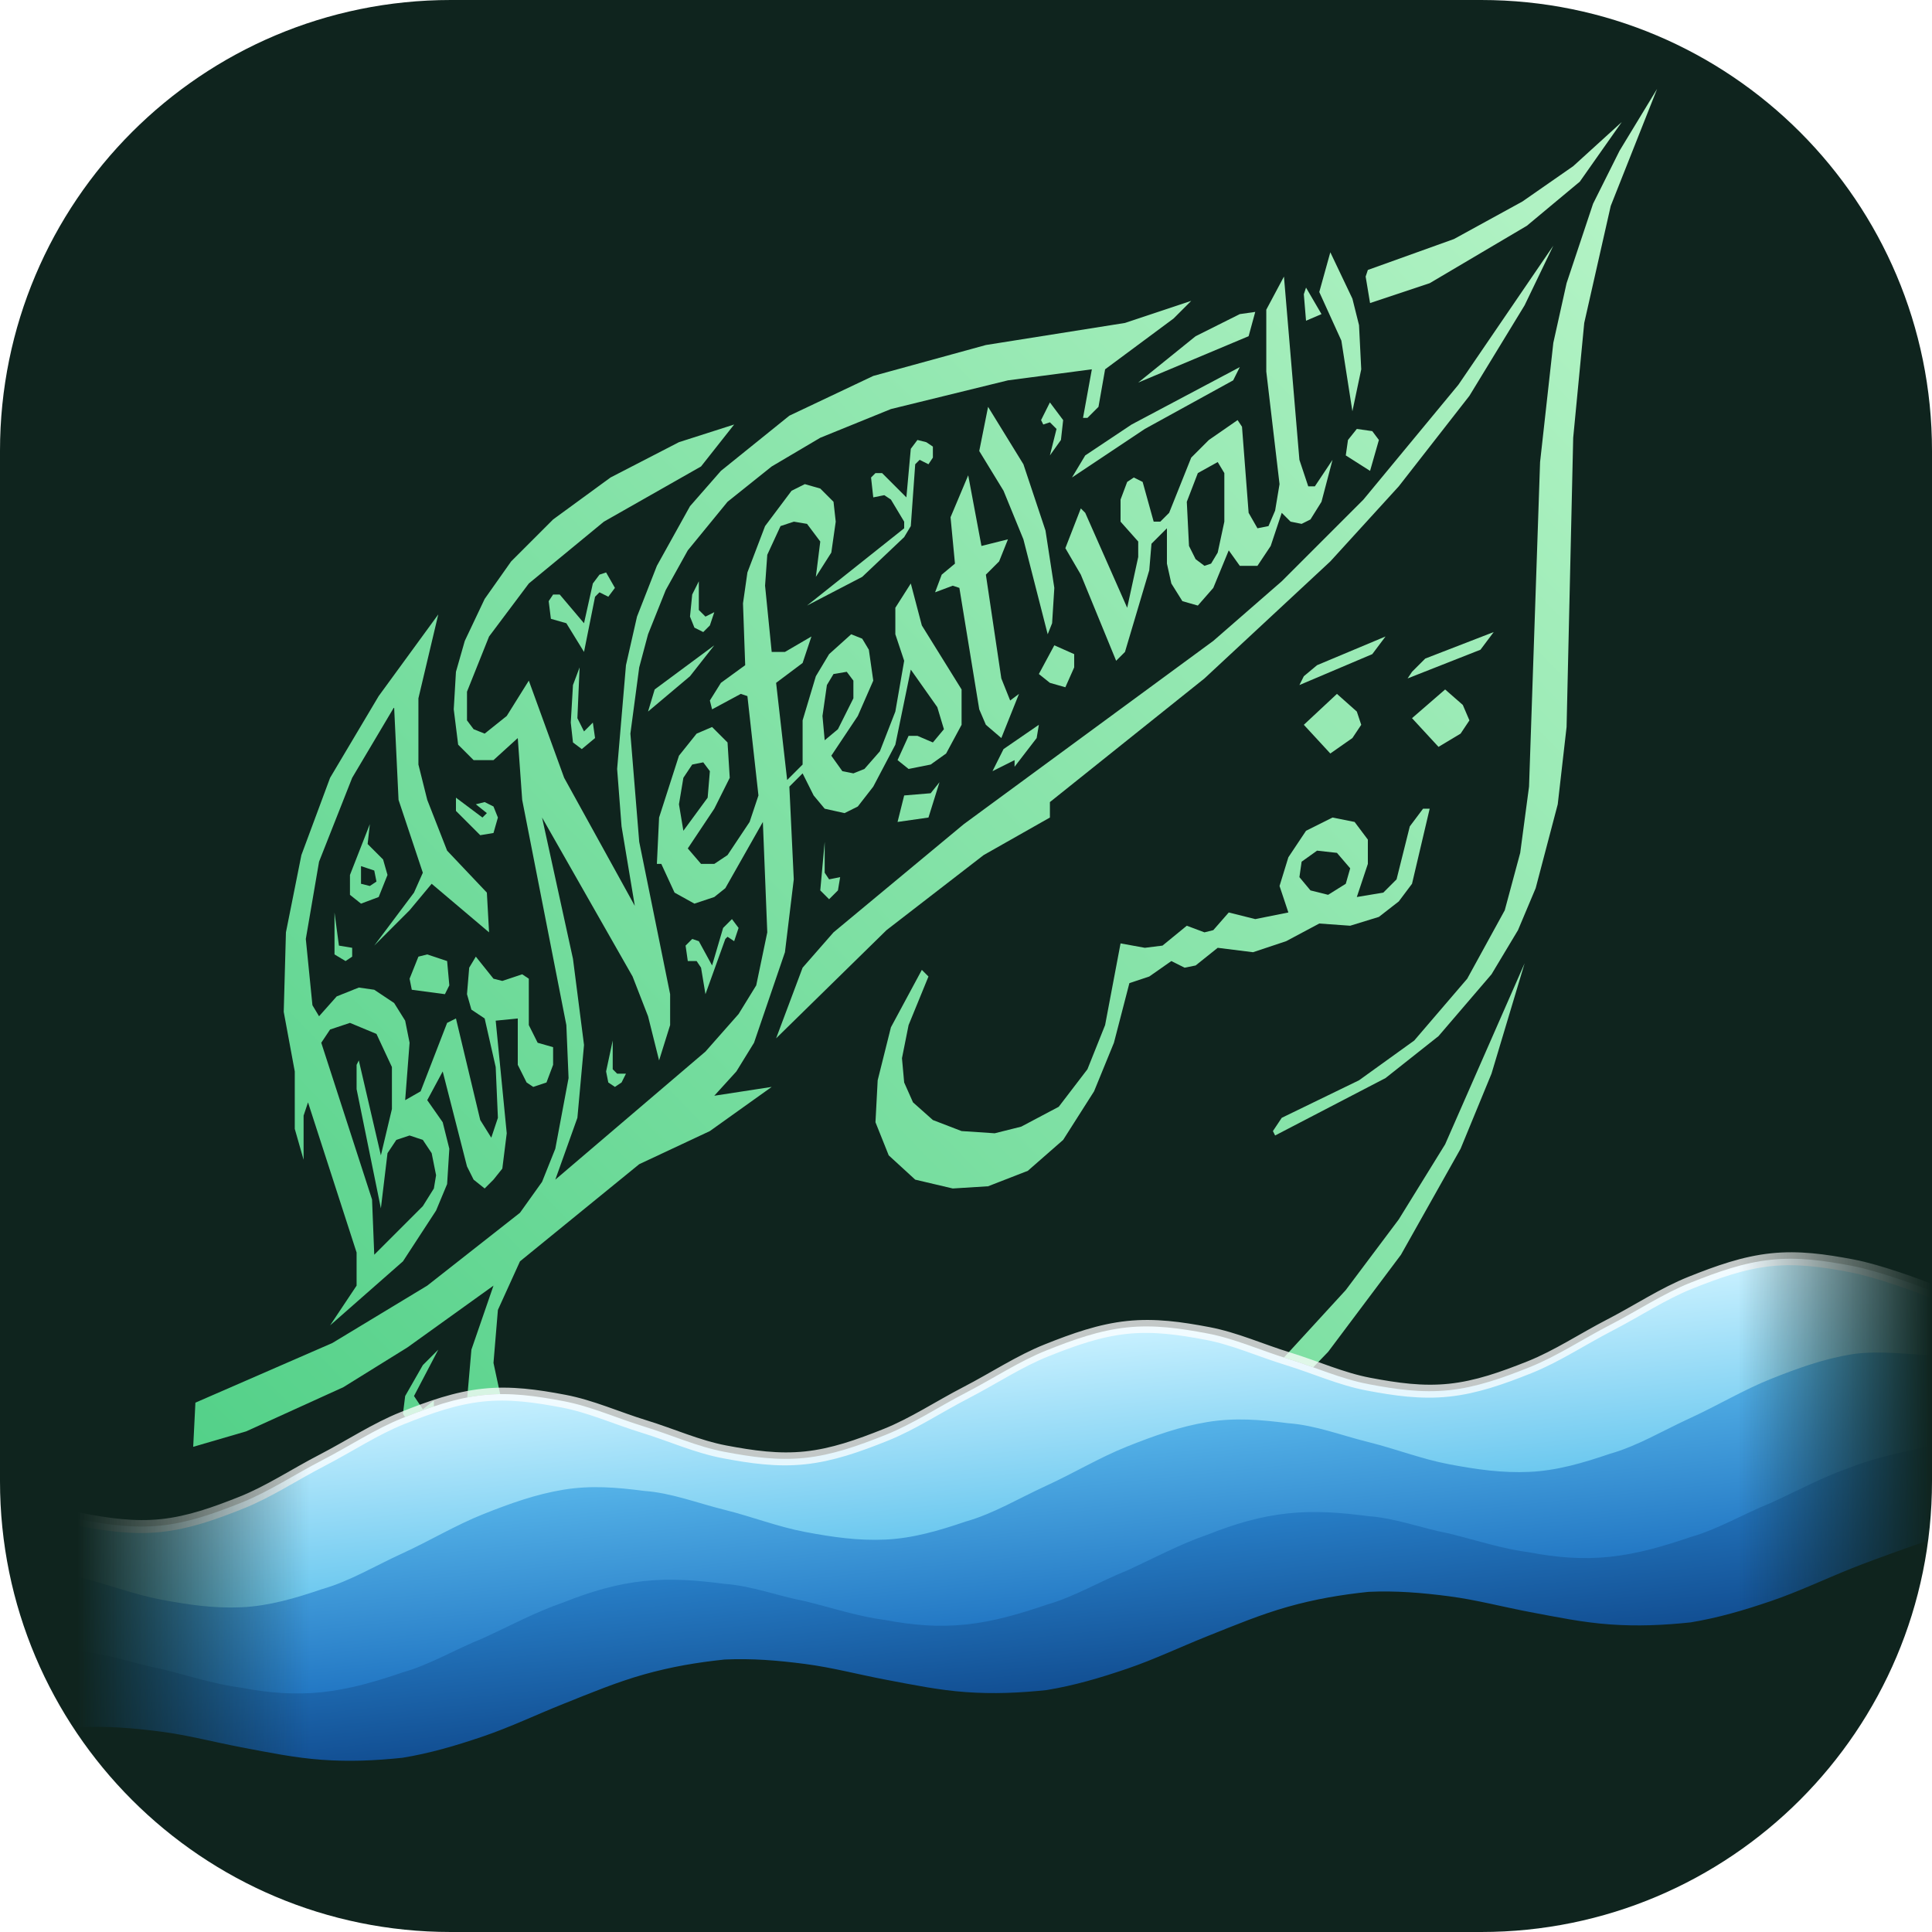
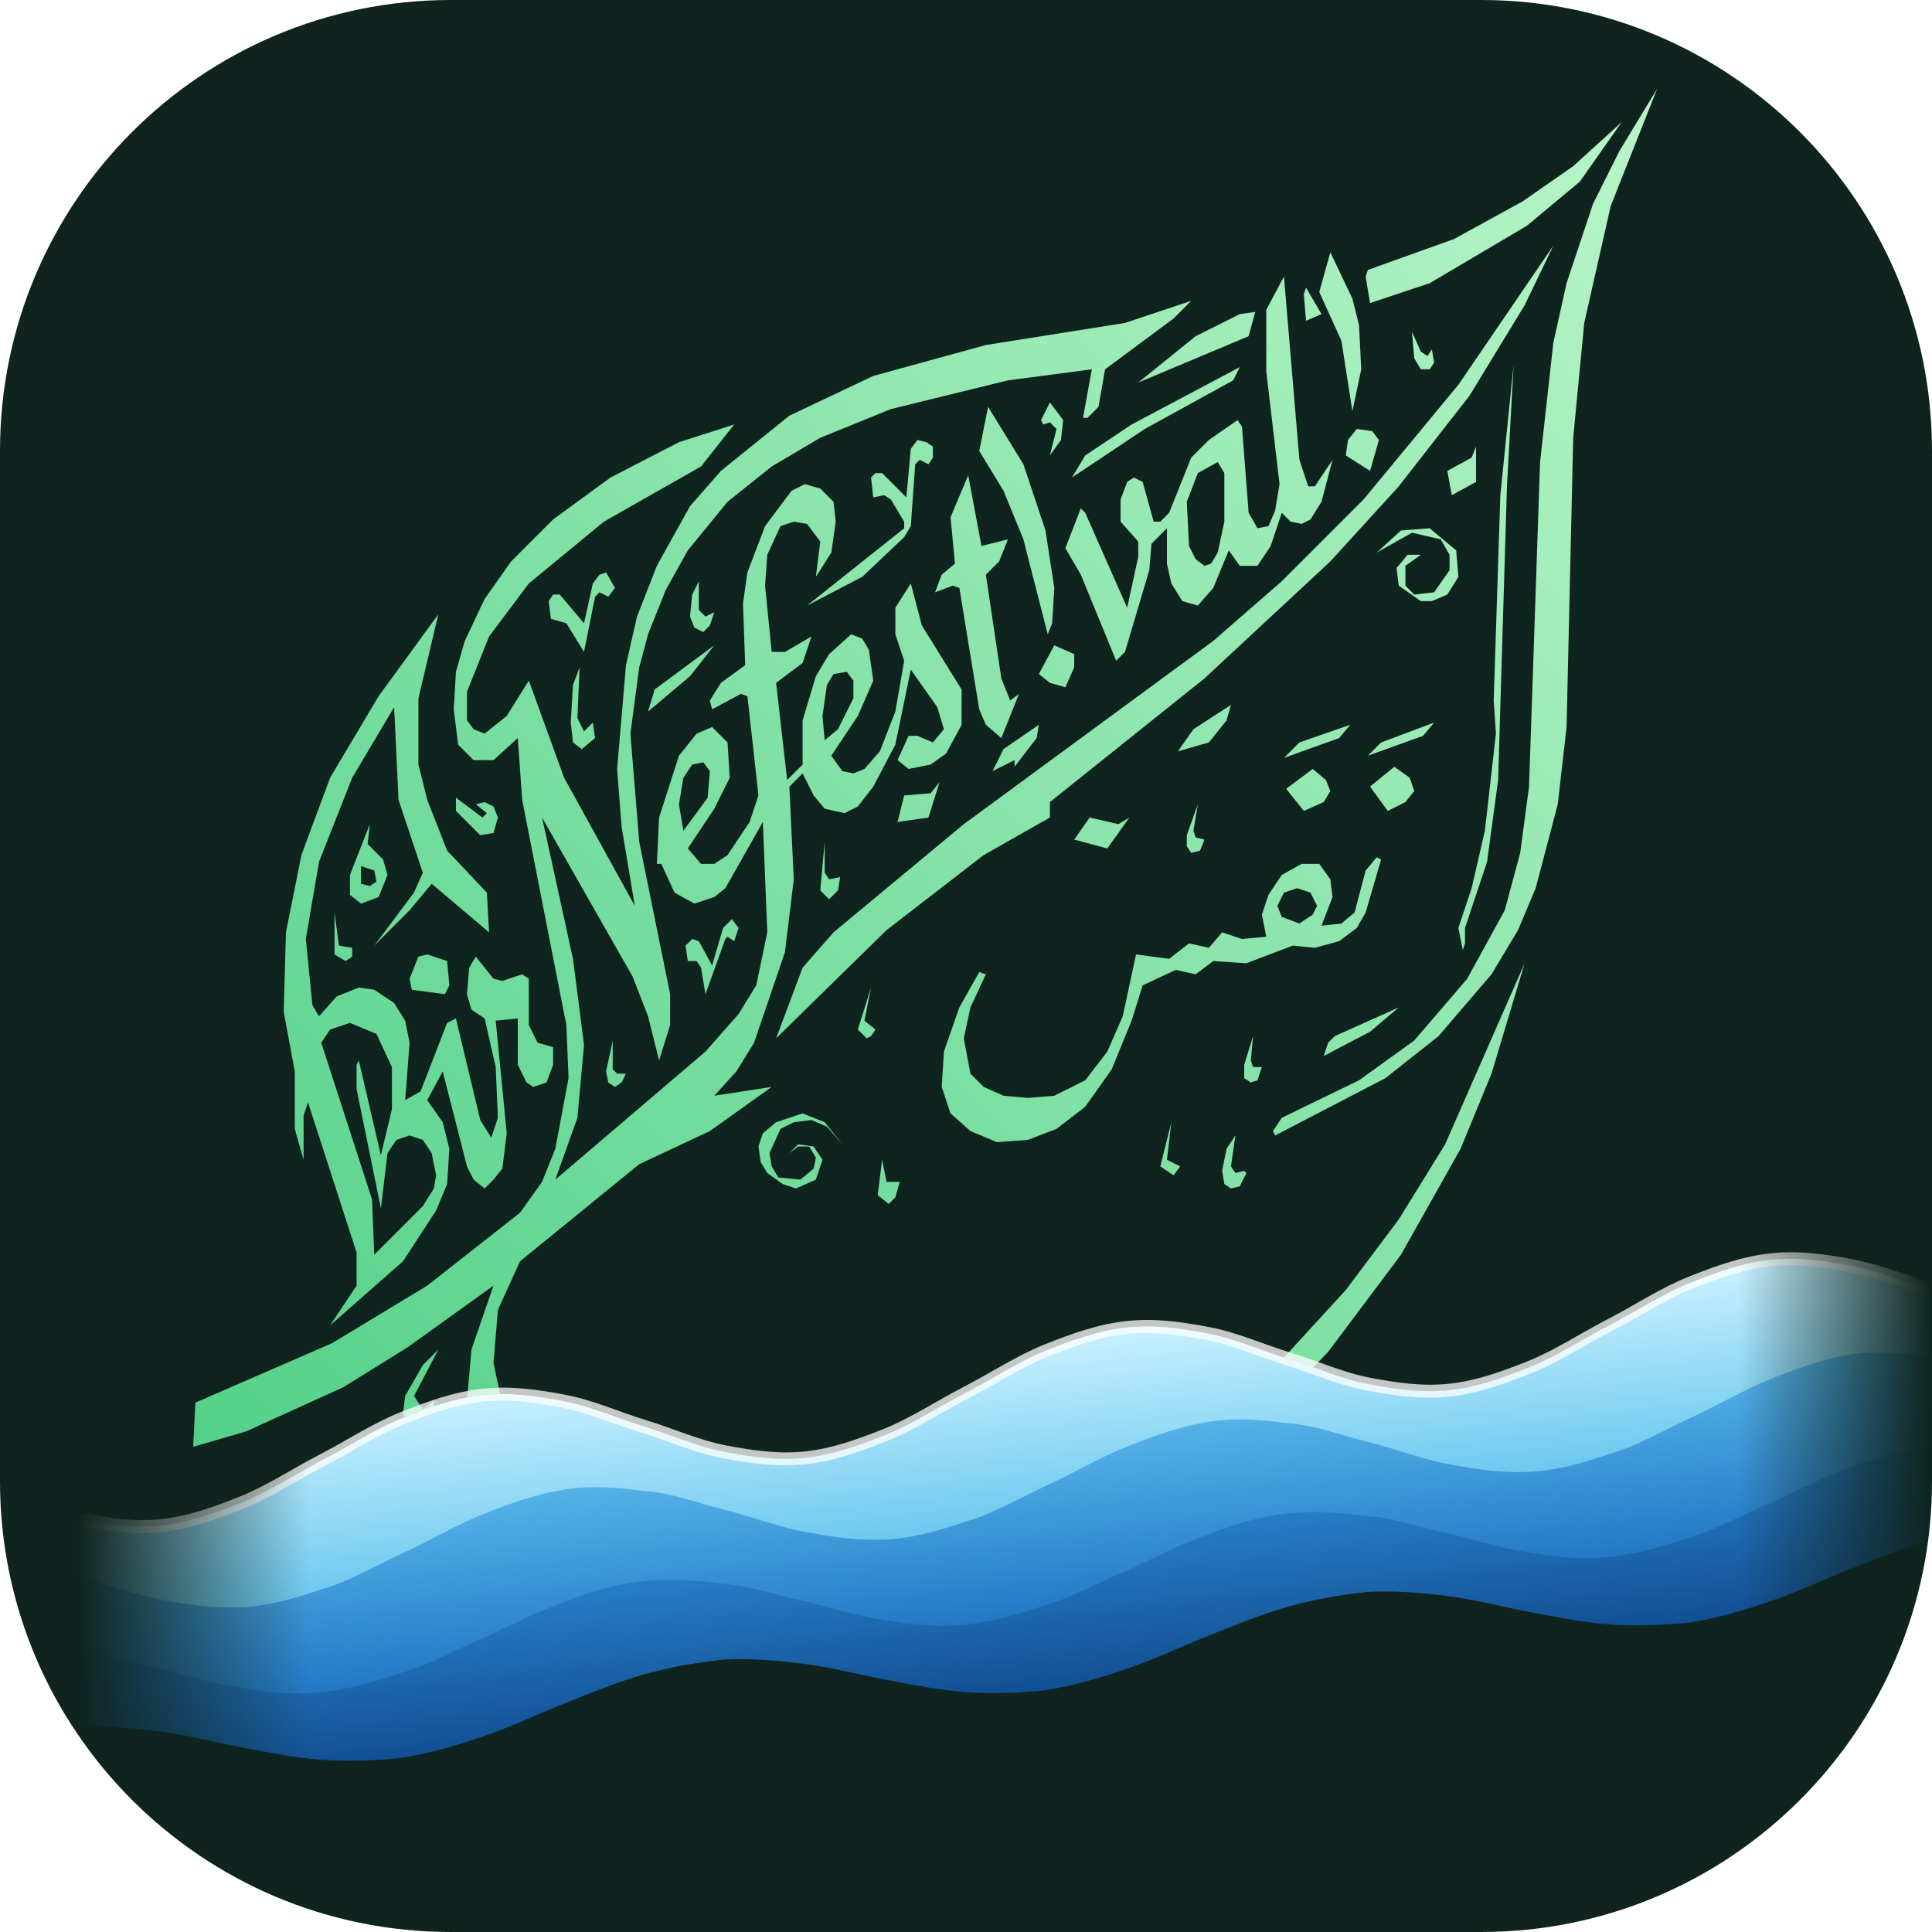
<svg xmlns="http://www.w3.org/2000/svg" viewBox="0 0 120 120">
  <defs>
    <symbol id="nf-leaf" viewBox="0 0 700 760">
-       <path fill-rule="evenodd" d="M111 611L104 618L96 632L95 640L98 645L104 644L109 638L109 634L104 638L100 632ZM190 471L187 485L188 490L191 492L194 490L196 486L192 486L190 484ZM102 433L98 443L99 448L114 450L116 446L115 435L106 432ZM244 416L240 420L235 437L229 426L226 425L223 428L224 435L228 435L230 438L232 450L241 425L242 424L245 426L247 420ZM64 413L64 432L69 435L72 433L72 429L66 428ZM286 381L284 403L288 407L292 403L293 397L288 398L286 395ZM80 373L71 396L71 405L76 409L84 406L88 396L86 389L79 382ZM76 392L82 394L83 399L80 401L76 400ZM560 366L557 366L551 374L545 398L539 404L527 406L532 391L532 380L526 372L516 370L504 376L496 388L492 401L496 413L481 416L469 413L462 421L458 422L450 419L439 428L431 429L420 427L413 464L405 484L392 501L375 510L363 513L348 512L335 507L326 499L322 490L321 479L324 464L333 442L330 439L316 465L310 489L309 508L315 523L327 534L344 538L360 537L378 530L394 516L408 494L417 472L424 445L433 442L443 435L449 438L454 437L464 429L480 431L495 426L510 418L524 419L537 415L546 408L552 400ZM509 385L518 386L524 393L522 400L514 405L506 403L501 397L502 390ZM119 361L119 367L130 378L136 377L138 370L136 365L132 363L128 364L133 368L131 370ZM338 354L334 359L322 360L319 372L333 370ZM383 328L367 339L362 349L372 344L372 347L382 334ZM518 314L503 328L515 341L525 334L529 328L527 322ZM567 312L552 325L564 338L574 332L578 326L575 319ZM175 302L172 310L171 327L172 336L176 339L182 334L181 327L177 331L174 325ZM390 292L383 305L388 309L395 311L399 302L399 296ZM236 292L209 312L206 322L225 306ZM540 288L509 301L503 306L501 310L534 296ZM589 286L558 298L552 304L550 307L583 294ZM111 278L84 315L62 352L49 387L42 422L41 458L46 485L46 511L50 525L50 505L52 499L74 567L74 582L62 600L95 571L110 548L115 536L116 520L113 508L106 498L113 485L124 528L127 534L132 538L136 534L140 529L142 513L137 462L147 461L147 482L151 490L154 492L160 490L163 482L163 474L156 472L152 464L152 443L149 441L140 444L136 443L128 433L125 438L124 450L126 457L132 461L137 483L138 506L135 515L130 507L119 461L115 463L103 494L96 498L98 472L96 462L91 454L82 448L75 447L65 451L57 460L54 455L51 425L57 390L72 352L91 320L93 362L104 395L100 404L82 428L98 412L108 400L134 422L133 404L115 385L106 362L102 346L102 316ZM71 463L83 468L90 483L90 502L85 523L75 480L74 482L74 493L85 547L88 522L92 516L98 514L104 516L108 522L110 532L109 538L104 546L82 568L81 543L58 472L62 466ZM229 263L226 269L225 279L227 284L231 286L234 283L236 277L232 279L229 276ZM187 259L184 260L181 264L177 282L166 269L163 269L161 272L162 280L169 282L177 295L182 270L184 268L188 270L191 266ZM351 215L343 234L345 255L339 260L336 268L344 265L347 266L356 321L359 328L366 334L374 314L370 317L366 307L359 260L365 254L369 244L357 247ZM332 200L328 199L325 203L323 225L312 214L309 214L307 216L308 225L313 224L316 226L322 236L322 239L278 274L303 261L322 243L325 238L327 210L329 208L333 210L335 207L335 202ZM527 194L523 199L522 206L533 213L537 199L534 195ZM360 184L356 204L367 222L376 244L387 287L389 282L390 266L386 240L376 210ZM388 182L384 190L385 192L388 191L391 194L388 206L393 199L394 190ZM474 166L425 192L404 206L398 216L431 194L471 172ZM481 141L474 142L454 152L428 173L478 152ZM452 136L422 146L359 156L308 170L270 188L239 213L225 229L210 256L201 279L196 301L192 348L194 374L200 410L168 352L152 308L142 324L132 332L127 330L124 326L124 313L134 288L152 264L186 236L230 211L245 192L220 200L189 216L163 235L144 254L132 271L123 290L119 304L118 321L120 337L127 344L136 344L147 334L149 362L169 464L170 488L164 520L158 535L148 549L106 582L63 608L1 635L0 655L24 648L68 628L97 610L136 582L126 611L124 634L127 648L133 661L150 681L184 701L224 716L267 723L305 723L336 719L365 712L393 702L422 688L465 659L486 641L514 612L547 568L574 520L588 486L603 436L567 518L546 552L522 584L489 620L459 644L423 667L388 683L343 696L306 701L271 701L230 694L196 683L165 665L145 644L139 631L136 617L138 593L148 571L202 527L234 512L262 492L236 496L246 485L254 472L268 431L272 398L270 356L276 350L281 360L286 366L295 368L301 365L308 356L318 337L325 303L337 320L340 330L335 336L328 333L324 333L319 344L324 348L334 346L341 341L348 328L348 312L330 283L325 264L318 275L318 287L322 299L318 322L311 340L304 348L299 350L294 349L289 342L301 324L308 308L306 294L303 289L298 287L288 296L282 306L276 326L276 346L269 353L264 309L276 300L280 288L268 295L262 295L259 265L260 251L266 238L272 236L278 237L284 245L282 261L289 250L291 236L290 227L284 221L277 219L271 222L259 238L251 259L249 273L250 301L239 309L234 317L235 321L248 314L251 315L256 360L252 372L242 387L236 391L230 391L224 384L236 366L243 352L242 336L235 329L228 332L220 342L211 370L210 391L212 391L218 404L227 409L236 406L241 402L258 372L260 422L255 446L247 459L232 476L164 534L174 506L177 473L172 434L158 370L199 442L206 460L211 480L216 464L216 450L202 381L198 332L202 302L206 287L214 267L224 249L242 227L262 211L284 198L316 185L369 172L407 167L403 189L405 189L410 184L413 167L444 144ZM231 345L234 349L233 361L222 376L220 364L222 352L226 346ZM296 304L299 308L299 316L292 330L286 335L285 324L287 310L290 305ZM504 130L503 133L504 145L511 142ZM494 125L486 140L486 168L492 219L490 231L487 238L482 239L478 232L475 193L473 190L460 199L452 207L442 232L438 236L435 236L430 218L426 216L423 218L420 226L420 236L428 245L428 252L423 275L404 232L402 230L395 248L402 260L418 299L422 295L433 258L434 246L441 239L441 255L443 264L448 272L455 274L462 266L469 249L474 256L482 256L488 247L493 232L497 236L502 237L506 235L511 227L516 208L508 220L505 220L501 208ZM464 209L467 214L467 236L464 250L461 255L458 256L454 253L451 247L450 227L455 214ZM515 114L510 132L520 154L525 186L529 167L528 147L525 135ZM616 111L573 174L530 226L493 263L462 290L349 373L290 422L276 438L264 470L314 421L358 387L388 370L388 363L458 307L515 254L546 220L578 179L603 138ZM647 55L625 75L602 91L571 108L532 122L531 125L533 137L560 128L604 102L628 82ZM663 40L646 68L634 92L622 128L616 155L610 209L605 356L601 386L594 412L577 443L553 471L528 489L493 506L489 512L490 514L540 488L564 469L588 441L600 421L608 402L618 364L622 329L625 198L630 146L642 93Z" />
+       <path fill-rule="evenodd" d="M111 611L104 618L96 632L95 640L98 645L104 644L109 638L109 634L104 638L100 632ZM312 525L310 541L315 545L318 542L320 535L314 535ZM472 514L468 520L466 530L467 536L470 538L474 537L477 531L476 530L472 531L470 528ZM443 508L438 528L444 532L447 528L441 525ZM276 504L264 508L258 513L256 519L257 526L260 531L267 536L273 538L282 534L285 525L281 519L274 518L270 522L274 519L279 519L282 524L281 529L275 534L265 533L262 528L261 522L266 511L272 508L280 507L287 510L294 518L286 508ZM190 471L187 485L188 490L191 492L194 490L196 486L192 486L190 484ZM480 469L476 482L476 488L479 490L482 489L484 483L480 483L479 480ZM546 456L517 469L514 472L512 478L533 467ZM307 447L301 466L305 470L307 469L309 466L304 462ZM102 433L98 443L99 448L114 450L116 446L115 435L106 432ZM244 416L240 420L235 437L229 426L226 425L223 428L224 435L228 435L230 438L232 450L241 425L242 424L245 426L247 420ZM64 413L64 432L69 435L72 433L72 429L66 428ZM538 389L536 388L531 394L526 413L520 418L511 419L516 406L515 398L510 391L502 391L493 396L487 405L484 414L486 424L475 425L466 422L460 429L451 427L442 434L427 432L421 460L414 476L404 489L390 496L378 497L367 496L358 492L352 486L349 470L352 456L359 441L356 440L347 456L340 476L339 492L343 504L352 512L364 517L378 516L391 511L404 501L416 484L425 462L430 446L445 439L454 441L462 435L477 436L498 428L508 429L519 426L527 420L531 413ZM500 402L506 404L509 410L507 414L501 418L493 415L491 410L494 404ZM286 381L284 403L288 407L292 403L293 397L288 398L286 395ZM80 373L71 396L71 405L76 409L84 406L88 396L86 389L79 382ZM76 392L82 394L83 399L80 401L76 400ZM424 370L419 373L406 370L399 380L414 384ZM455 364L450 378L450 383L452 386L456 385L458 380L454 379L453 376ZM119 361L119 367L130 378L136 377L138 370L136 365L132 363L128 364L133 368L131 370ZM338 354L334 359L322 360L319 372L333 370ZM507 348L495 357L503 367L512 363L515 358L513 353ZM544 347L533 356L541 367L549 363L553 358L551 352ZM524 328L501 336L494 343L519 334ZM383 328L367 339L362 349L372 344L372 347L382 334ZM562 327L538 336L532 342L557 333ZM470 319L453 330L446 340L460 336L468 326ZM175 302L172 310L171 327L172 336L176 339L182 334L181 327L177 331L174 325ZM390 292L383 305L388 309L395 311L399 302L399 296ZM236 292L209 312L206 322L225 306ZM111 278L84 315L62 352L49 387L42 422L41 458L46 485L46 511L50 525L50 505L52 499L74 567L74 582L62 600L95 571L110 548L115 536L116 520L113 508L106 498L113 485L124 528L127 534L132 538L136 534L140 529L142 513L137 462L147 461L147 482L151 490L154 492L160 490L163 482L163 474L156 472L152 464L152 443L149 441L140 444L136 443L128 433L125 438L124 450L126 457L132 461L137 483L138 506L135 515L130 507L119 461L115 463L103 494L96 498L98 472L96 462L91 454L82 448L75 447L65 451L57 460L54 455L51 425L57 390L72 352L91 320L93 362L104 395L100 404L82 428L98 412L108 400L134 422L133 404L115 385L106 362L102 346L102 316ZM71 463L83 468L90 483L90 502L85 523L75 480L74 482L74 493L85 547L88 522L92 516L98 514L104 516L108 522L110 532L109 538L104 546L82 568L81 543L58 472L62 466ZM229 263L226 269L225 279L227 284L231 286L234 283L236 277L232 279L229 276ZM187 259L184 260L181 264L177 282L166 269L163 269L161 272L162 280L169 282L177 295L182 270L184 268L188 270L191 266ZM536 250L552 241L565 244L569 251L569 258L562 268L553 269L549 265L549 256L556 251L550 251L545 257L546 265L556 272L561 272L568 269L573 261L572 249L560 239L547 240ZM351 215L343 234L345 255L339 260L336 268L344 265L347 266L356 321L359 328L366 334L374 314L370 317L366 307L359 260L365 254L369 244L357 247ZM581 202L579 207L568 213L570 224L581 218ZM332 200L328 199L325 203L323 225L312 214L309 214L307 216L308 225L313 224L316 226L322 236L322 239L278 274L303 261L322 243L325 238L327 210L329 208L333 210L335 207L335 202ZM527 194L523 199L522 206L533 213L537 199L534 195ZM360 184L356 204L367 222L376 244L387 287L389 282L390 266L386 240L376 210ZM388 182L384 190L385 192L388 191L391 194L388 206L393 199L394 190ZM474 166L425 192L404 206L398 216L431 194L471 172ZM598 165L592 224L589 317L590 332L585 376L579 402L573 420L575 430L576 427L576 420L586 390L591 353L595 220ZM552 150L553 162L556 167L560 167L562 164L561 158L559 161L556 159ZM481 141L474 142L454 152L428 173L478 152ZM452 136L422 146L359 156L308 170L270 188L239 213L225 229L210 256L201 279L196 301L192 348L194 374L200 410L168 352L152 308L142 324L132 332L127 330L124 326L124 313L134 288L152 264L186 236L230 211L245 192L220 200L189 216L163 235L144 254L132 271L123 290L119 304L118 321L120 337L127 344L136 344L147 334L149 362L169 464L170 488L164 520L158 535L148 549L106 582L63 608L1 635L0 655L24 648L68 628L97 610L136 582L126 611L124 634L127 648L133 661L150 681L184 701L224 716L267 723L305 723L336 719L365 712L393 702L422 688L465 659L486 641L514 612L547 568L574 520L588 486L603 436L567 518L546 552L522 584L489 620L459 644L423 667L388 683L343 696L306 701L271 701L230 694L196 683L165 665L145 644L139 631L136 617L138 593L148 571L202 527L234 512L262 492L236 496L246 485L254 472L268 431L272 398L270 356L276 350L281 360L286 366L295 368L301 365L308 356L318 337L325 303L337 320L340 330L335 336L328 333L324 333L319 344L324 348L334 346L341 341L348 328L348 312L330 283L325 264L318 275L318 287L322 299L318 322L311 340L304 348L299 350L294 349L289 342L301 324L308 308L306 294L303 289L298 287L288 296L282 306L276 326L276 346L269 353L264 309L276 300L280 288L268 295L262 295L259 265L260 251L266 238L272 236L278 237L284 245L282 261L289 250L291 236L290 227L284 221L277 219L271 222L259 238L251 259L249 273L250 301L239 309L234 317L235 321L248 314L251 315L256 360L252 372L242 387L236 391L230 391L224 384L236 366L243 352L242 336L235 329L228 332L220 342L211 370L210 391L212 391L218 404L227 409L236 406L241 402L258 372L260 422L255 446L247 459L232 476L164 534L174 506L177 473L172 434L158 370L199 442L206 460L211 480L216 464L216 450L202 381L198 332L202 302L206 287L214 267L224 249L242 227L262 211L284 198L316 185L369 172L407 167L403 189L405 189L410 184L413 167L444 144ZM231 345L234 349L233 361L222 376L220 364L222 352L226 346ZM296 304L299 308L299 316L292 330L286 335L285 324L287 310L290 305ZM504 130L503 133L504 145L511 142ZM494 125L486 140L486 168L492 219L490 231L487 238L482 239L478 232L475 193L473 190L460 199L452 207L442 232L438 236L435 236L430 218L426 216L423 218L420 226L420 236L428 245L428 252L423 275L404 232L402 230L395 248L402 260L418 299L422 295L433 258L434 246L441 239L441 255L443 264L448 272L455 274L462 266L469 249L474 256L482 256L488 247L493 232L497 236L502 237L506 235L511 227L516 208L508 220L505 220L501 208ZM464 209L467 214L467 236L464 250L461 255L458 256L454 253L451 247L450 227L455 214ZM515 114L510 132L520 154L525 186L529 167L528 147L525 135ZM616 111L573 174L530 226L493 263L462 290L349 373L290 422L276 438L264 470L314 421L358 387L388 370L388 363L458 307L515 254L546 220L578 179L603 138ZM647 55L625 75L602 91L571 108L532 122L531 125L533 137L560 128L604 102L628 82ZM663 40L646 68L634 92L622 128L616 155L610 209L605 356L601 386L594 412L577 443L553 471L528 489L493 506L489 512L490 514L540 488L564 469L588 441L600 421L608 402L618 364L622 329L625 198L630 146L642 93Z" />
    </symbol>
    <linearGradient id="nfh-leafGrad" x1="0" y1="1" x2="1" y2="0">
      <stop offset="0" stop-color="#4fcf86" />
      <stop offset="1" stop-color="#b8f5c8" />
    </linearGradient>
    <linearGradient id="nfh-b0" x1="0" y1="0" x2="0" y2="1">
      <stop offset="0" stop-color="#2b86cf" />
      <stop offset="1" stop-color="#124f93" />
    </linearGradient>
    <linearGradient id="nfh-b1" x1="0" y1="0" x2="0" y2="1">
      <stop offset="0" stop-color="#58b6ea" />
      <stop offset="1" stop-color="#2378c4" />
    </linearGradient>
    <linearGradient id="nfh-b2" x1="0" y1="0" x2="0" y2="1">
      <stop offset="0" stop-color="#c9f1ff" />
      <stop offset="1" stop-color="#6cc8ef" />
    </linearGradient>
    <linearGradient id="nfh-fade" gradientUnits="userSpaceOnUse" x1="0" y1="0" x2="120" y2="0">
      <stop offset="0.04" stop-color="#000" />
      <stop offset="0.16" stop-color="#fff" />
      <stop offset="0.9" stop-color="#fff" />
      <stop offset="1.0" stop-color="#000" />
    </linearGradient>
    <mask id="nfh-fadeMask" maskUnits="userSpaceOnUse" x="0" y="0" width="120" height="120">
      <rect width="120" height="120" fill="url(#nfh-fade)" />
    </mask>
    <clipPath id="nfh-above">
      <path transform="translate(60 0) skewY(-6) translate(-60 0)" d="M-40 -400L-40.0 86.5C-39.2 86.9 -36.7 88.1 -35.0 88.6C-33.3 89.1 -31.7 89.5 -30.0 89.5C-28.3 89.5 -26.7 89.1 -25.0 88.6C-23.3 88.1 -21.7 87.2 -20.0 86.5C-18.3 85.8 -16.7 84.9 -15.0 84.4C-13.3 83.9 -11.7 83.5 -10.0 83.5C-8.3 83.5 -6.7 83.9 -5.0 84.4C-3.3 84.9 -1.7 85.8 0.0 86.5C1.7 87.2 3.3 88.1 5.0 88.6C6.7 89.1 8.3 89.5 10.0 89.5C11.7 89.5 13.3 89.1 15.0 88.6C16.7 88.1 18.3 87.2 20.0 86.5C21.7 85.8 23.3 84.9 25.0 84.4C26.7 83.9 28.3 83.5 30.0 83.5C31.7 83.5 33.3 83.9 35.0 84.4C36.7 84.9 38.3 85.8 40.0 86.5C41.7 87.2 43.3 88.1 45.0 88.6C46.7 89.1 48.3 89.5 50.0 89.5C51.7 89.5 53.3 89.1 55.0 88.6C56.7 88.1 58.3 87.2 60.0 86.5C61.7 85.8 63.3 84.9 65.0 84.4C66.7 83.9 68.3 83.5 70.0 83.5C71.7 83.5 73.3 83.9 75.0 84.4C76.7 84.9 78.3 85.8 80.0 86.5C81.7 87.2 83.3 88.1 85.0 88.6C86.7 89.1 88.3 89.5 90.0 89.5C91.7 89.5 93.3 89.1 95.0 88.6C96.7 88.1 98.3 87.2 100.0 86.5C101.7 85.8 103.3 84.9 105.0 84.4C106.7 83.9 108.3 83.5 110.0 83.5C111.7 83.5 113.3 83.9 115.0 84.4C116.7 84.9 119.2 86.1 120.0 86.5L122 -400Z" />
    </clipPath>
  </defs>
  <rect width="120" height="120" rx="28" fill="#0f241e" />
  <g clip-path="url(#nfh-above)">
    <use href="#nf-leaf" x="12" y="0" width="96" height="104.3" fill="url(#nfh-leafGrad)" />
  </g>
  <g mask="url(#nfh-fadeMask)">
    <g transform="translate(60 0) skewY(-6) translate(-60 0)">
      <g>
        <path d="M-40.0 94.4C-39.2 94.6 -36.7 95.0 -35.0 95.5C-33.3 96.0 -31.7 96.8 -30.0 97.4C-28.3 98.0 -26.7 98.8 -25.0 99.1C-23.3 99.5 -21.7 99.7 -20.0 99.6C-18.3 99.5 -16.7 99.0 -15.0 98.5C-13.3 98.0 -11.7 97.2 -10.0 96.6C-8.3 96.0 -6.7 95.2 -5.0 94.9C-3.3 94.5 -1.7 94.3 0.0 94.4C1.7 94.5 3.3 95.0 5.0 95.5C6.7 96.0 8.3 96.8 10.0 97.4C11.7 98.0 13.3 98.8 15.0 99.1C16.7 99.5 18.3 99.7 20.0 99.6C21.7 99.5 23.3 99.0 25.0 98.5C26.7 98.0 28.3 97.2 30.0 96.6C31.7 96.0 33.3 95.2 35.0 94.9C36.7 94.5 38.3 94.3 40.0 94.4C41.7 94.5 43.3 95.0 45.0 95.5C46.7 96.0 48.3 96.8 50.0 97.4C51.7 98.0 53.3 98.8 55.0 99.1C56.7 99.5 58.3 99.7 60.0 99.6C61.7 99.5 63.3 99.0 65.0 98.5C66.7 98.0 68.3 97.2 70.0 96.6C71.7 96.0 73.3 95.2 75.0 94.9C76.7 94.5 78.3 94.3 80.0 94.4C81.7 94.5 83.3 95.0 85.0 95.5C86.7 96.0 88.3 96.8 90.0 97.4C91.7 98.0 93.3 98.8 95.0 99.1C96.7 99.5 98.3 99.7 100.0 99.6C101.7 99.5 103.3 99.0 105.0 98.5C106.7 98.0 108.3 97.2 110.0 96.6C111.7 96.0 113.3 95.2 115.0 94.9C116.7 94.5 119.2 94.5 120.0 94.4L120.0 101.9C119.2 102.1 116.7 102.7 115.0 103.2C113.3 103.7 111.7 104.3 110.0 104.7C108.3 105.1 106.7 105.4 105.0 105.5C103.3 105.5 101.7 105.4 100.0 105.1C98.3 104.8 96.7 104.3 95.0 103.8C93.3 103.3 91.7 102.7 90.0 102.3C88.3 101.9 86.7 101.6 85.0 101.5C83.3 101.5 81.7 101.6 80.0 101.9C78.3 102.2 76.7 102.7 75.0 103.2C73.3 103.7 71.7 104.3 70.0 104.7C68.3 105.1 66.7 105.4 65.0 105.5C63.3 105.5 61.7 105.4 60.0 105.1C58.3 104.8 56.7 104.3 55.0 103.8C53.3 103.3 51.7 102.7 50.0 102.3C48.3 101.9 46.7 101.6 45.0 101.5C43.3 101.5 41.7 101.6 40.0 101.9C38.3 102.2 36.7 102.7 35.0 103.2C33.3 103.7 31.7 104.3 30.0 104.7C28.3 105.1 26.7 105.4 25.0 105.5C23.3 105.5 21.7 105.4 20.0 105.1C18.3 104.8 16.7 104.3 15.0 103.8C13.3 103.3 11.7 102.7 10.0 102.3C8.3 101.9 6.7 101.6 5.0 101.5C3.3 101.5 1.7 101.6 0.0 101.9C-1.7 102.2 -3.3 102.7 -5.0 103.2C-6.7 103.7 -8.3 104.3 -10.0 104.7C-11.7 105.1 -13.3 105.4 -15.0 105.5C-16.7 105.5 -18.3 105.4 -20.0 105.1C-21.7 104.8 -23.3 104.3 -25.0 103.8C-26.7 103.3 -28.3 102.7 -30.0 102.3C-31.7 101.9 -33.3 101.6 -35.0 101.5C-36.7 101.5 -39.2 101.8 -40.0 101.9Z" fill="url(#nfh-b0)" />
        <path d="M-40.0 90.0C-39.2 90.3 -36.7 91.3 -35.0 92.0C-33.3 92.6 -31.7 93.5 -30.0 94.0C-28.3 94.4 -26.7 94.8 -25.0 94.8C-23.3 94.8 -21.7 94.5 -20.0 94.0C-18.3 93.5 -16.7 92.7 -15.0 92.0C-13.3 91.4 -11.7 90.5 -10.0 90.0C-8.3 89.6 -6.7 89.2 -5.0 89.2C-3.3 89.2 -1.7 89.5 0.0 90.0C1.7 90.5 3.3 91.3 5.0 92.0C6.7 92.6 8.3 93.5 10.0 94.0C11.7 94.4 13.3 94.8 15.0 94.8C16.7 94.8 18.3 94.5 20.0 94.0C21.7 93.5 23.3 92.7 25.0 92.0C26.7 91.4 28.3 90.5 30.0 90.0C31.7 89.6 33.3 89.2 35.0 89.2C36.7 89.2 38.3 89.5 40.0 90.0C41.7 90.5 43.3 91.3 45.0 92.0C46.7 92.6 48.3 93.5 50.0 94.0C51.7 94.4 53.3 94.8 55.0 94.8C56.7 94.8 58.3 94.5 60.0 94.0C61.7 93.5 63.3 92.7 65.0 92.0C66.7 91.4 68.3 90.5 70.0 90.0C71.7 89.6 73.3 89.2 75.0 89.2C76.7 89.2 78.3 89.5 80.0 90.0C81.7 90.5 83.3 91.3 85.0 92.0C86.7 92.6 88.3 93.5 90.0 94.0C91.7 94.4 93.3 94.8 95.0 94.8C96.7 94.8 98.3 94.5 100.0 94.0C101.7 93.5 103.3 92.7 105.0 92.0C106.7 91.4 108.3 90.5 110.0 90.0C111.7 89.6 113.3 89.2 115.0 89.2C116.7 89.2 119.2 89.9 120.0 90.0L120.0 96.1C119.2 96.2 116.7 96.4 115.0 96.9C113.3 97.3 111.7 98.0 110.0 98.6C108.3 99.1 106.7 99.9 105.0 100.2C103.3 100.6 101.7 100.9 100.0 100.9C98.3 100.9 96.7 100.6 95.0 100.1C93.3 99.7 91.7 99.0 90.0 98.4C88.3 97.9 86.7 97.1 85.0 96.8C83.3 96.4 81.7 96.1 80.0 96.1C78.3 96.1 76.7 96.4 75.0 96.9C73.3 97.3 71.7 98.0 70.0 98.6C68.3 99.1 66.7 99.9 65.0 100.2C63.3 100.6 61.7 100.9 60.0 100.9C58.3 100.9 56.7 100.6 55.0 100.1C53.3 99.7 51.7 99.0 50.0 98.4C48.3 97.9 46.7 97.1 45.0 96.8C43.3 96.4 41.7 96.1 40.0 96.1C38.3 96.1 36.7 96.4 35.0 96.9C33.3 97.3 31.7 98.0 30.0 98.6C28.3 99.1 26.7 99.9 25.0 100.2C23.3 100.6 21.7 100.9 20.0 100.9C18.3 100.9 16.7 100.6 15.0 100.1C13.3 99.7 11.7 99.0 10.0 98.4C8.3 97.9 6.7 97.1 5.0 96.8C3.3 96.4 1.7 96.1 0.0 96.1C-1.7 96.1 -3.3 96.4 -5.0 96.9C-6.7 97.3 -8.3 98.0 -10.0 98.6C-11.7 99.1 -13.3 99.9 -15.0 100.2C-16.7 100.6 -18.3 100.9 -20.0 100.9C-21.7 100.9 -23.3 100.6 -25.0 100.1C-26.7 99.7 -28.3 99.0 -30.0 98.4C-31.7 97.9 -33.3 97.1 -35.0 96.8C-36.7 96.4 -39.2 96.2 -40.0 96.1Z" fill="url(#nfh-b1)" />
        <path d="M-40.0 86.5C-39.2 86.9 -36.7 88.1 -35.0 88.6C-33.3 89.1 -31.7 89.5 -30.0 89.5C-28.3 89.5 -26.7 89.1 -25.0 88.6C-23.3 88.1 -21.7 87.2 -20.0 86.5C-18.3 85.8 -16.7 84.9 -15.0 84.4C-13.3 83.9 -11.7 83.5 -10.0 83.5C-8.3 83.5 -6.7 83.9 -5.0 84.4C-3.3 84.9 -1.7 85.8 0.0 86.5C1.7 87.2 3.3 88.1 5.0 88.6C6.7 89.1 8.3 89.5 10.0 89.5C11.7 89.5 13.3 89.1 15.0 88.6C16.7 88.1 18.3 87.2 20.0 86.5C21.7 85.8 23.3 84.9 25.0 84.4C26.7 83.9 28.3 83.5 30.0 83.5C31.7 83.5 33.3 83.9 35.0 84.4C36.7 84.9 38.3 85.8 40.0 86.5C41.7 87.2 43.3 88.1 45.0 88.6C46.7 89.1 48.3 89.5 50.0 89.5C51.7 89.5 53.3 89.1 55.0 88.6C56.7 88.1 58.3 87.2 60.0 86.5C61.7 85.8 63.3 84.9 65.0 84.4C66.7 83.9 68.3 83.5 70.0 83.5C71.7 83.5 73.3 83.9 75.0 84.4C76.7 84.9 78.3 85.8 80.0 86.5C81.7 87.2 83.3 88.1 85.0 88.6C86.7 89.1 88.3 89.5 90.0 89.5C91.7 89.5 93.3 89.1 95.0 88.6C96.7 88.1 98.3 87.2 100.0 86.5C101.7 85.8 103.3 84.9 105.0 84.4C106.7 83.9 108.3 83.5 110.0 83.5C111.7 83.5 113.3 83.9 115.0 84.4C116.7 84.9 119.2 86.1 120.0 86.5L120.0 90.5C119.2 90.4 116.7 89.8 115.0 89.9C113.3 90.0 111.7 90.4 110.0 90.9C108.3 91.4 106.7 92.2 105.0 92.8C103.3 93.4 101.7 94.2 100.0 94.5C98.3 94.9 96.7 95.2 95.0 95.1C93.3 95.0 91.7 94.6 90.0 94.1C88.3 93.6 86.7 92.8 85.0 92.2C83.3 91.6 81.7 90.8 80.0 90.5C78.3 90.1 76.7 89.8 75.0 89.9C73.3 90.0 71.7 90.4 70.0 90.9C68.3 91.4 66.7 92.2 65.0 92.8C63.3 93.4 61.7 94.2 60.0 94.5C58.3 94.9 56.7 95.2 55.0 95.1C53.3 95.0 51.7 94.6 50.0 94.1C48.3 93.6 46.7 92.8 45.0 92.2C43.3 91.6 41.7 90.8 40.0 90.5C38.3 90.1 36.7 89.8 35.0 89.9C33.3 90.0 31.7 90.4 30.0 90.9C28.3 91.4 26.7 92.2 25.0 92.8C23.3 93.4 21.7 94.2 20.0 94.5C18.3 94.9 16.7 95.2 15.0 95.1C13.3 95.0 11.7 94.6 10.0 94.1C8.3 93.6 6.7 92.8 5.0 92.2C3.3 91.6 1.7 90.8 0.0 90.5C-1.7 90.1 -3.3 89.8 -5.0 89.9C-6.7 90.0 -8.3 90.4 -10.0 90.9C-11.7 91.4 -13.3 92.2 -15.0 92.8C-16.7 93.4 -18.3 94.2 -20.0 94.5C-21.7 94.9 -23.3 95.2 -25.0 95.1C-26.7 95.0 -28.3 94.6 -30.0 94.1C-31.7 93.6 -33.3 92.8 -35.0 92.2C-36.7 91.6 -39.2 90.8 -40.0 90.5Z" fill="url(#nfh-b2)" />
        <path d="M-40.0 86.5C-39.2 86.9 -36.7 88.1 -35.0 88.6C-33.3 89.1 -31.7 89.5 -30.0 89.5C-28.3 89.5 -26.7 89.1 -25.0 88.6C-23.3 88.1 -21.7 87.2 -20.0 86.5C-18.3 85.8 -16.7 84.9 -15.0 84.4C-13.3 83.9 -11.7 83.5 -10.0 83.5C-8.3 83.5 -6.7 83.9 -5.0 84.4C-3.3 84.9 -1.7 85.8 0.0 86.5C1.7 87.2 3.3 88.1 5.0 88.6C6.7 89.1 8.3 89.5 10.0 89.5C11.7 89.5 13.3 89.1 15.0 88.6C16.7 88.1 18.3 87.2 20.0 86.5C21.7 85.8 23.3 84.9 25.0 84.4C26.7 83.9 28.3 83.5 30.0 83.5C31.7 83.5 33.3 83.9 35.0 84.4C36.7 84.9 38.3 85.8 40.0 86.5C41.7 87.2 43.3 88.1 45.0 88.6C46.7 89.1 48.3 89.5 50.0 89.5C51.7 89.5 53.3 89.1 55.0 88.6C56.7 88.1 58.3 87.2 60.0 86.5C61.7 85.8 63.3 84.9 65.0 84.4C66.7 83.9 68.3 83.5 70.0 83.5C71.7 83.5 73.3 83.9 75.0 84.4C76.7 84.9 78.3 85.8 80.0 86.5C81.7 87.2 83.3 88.1 85.0 88.6C86.7 89.1 88.3 89.5 90.0 89.5C91.7 89.5 93.3 89.1 95.0 88.6C96.7 88.1 98.3 87.2 100.0 86.5C101.7 85.8 103.3 84.9 105.0 84.4C106.7 83.9 108.3 83.5 110.0 83.5C111.7 83.5 113.3 83.9 115.0 84.4C116.7 84.9 119.2 86.1 120.0 86.5" fill="none" stroke="rgba(255,255,255,.75)" stroke-width="0.80" stroke-linecap="round" />
      </g>
    </g>
  </g>
</svg>
